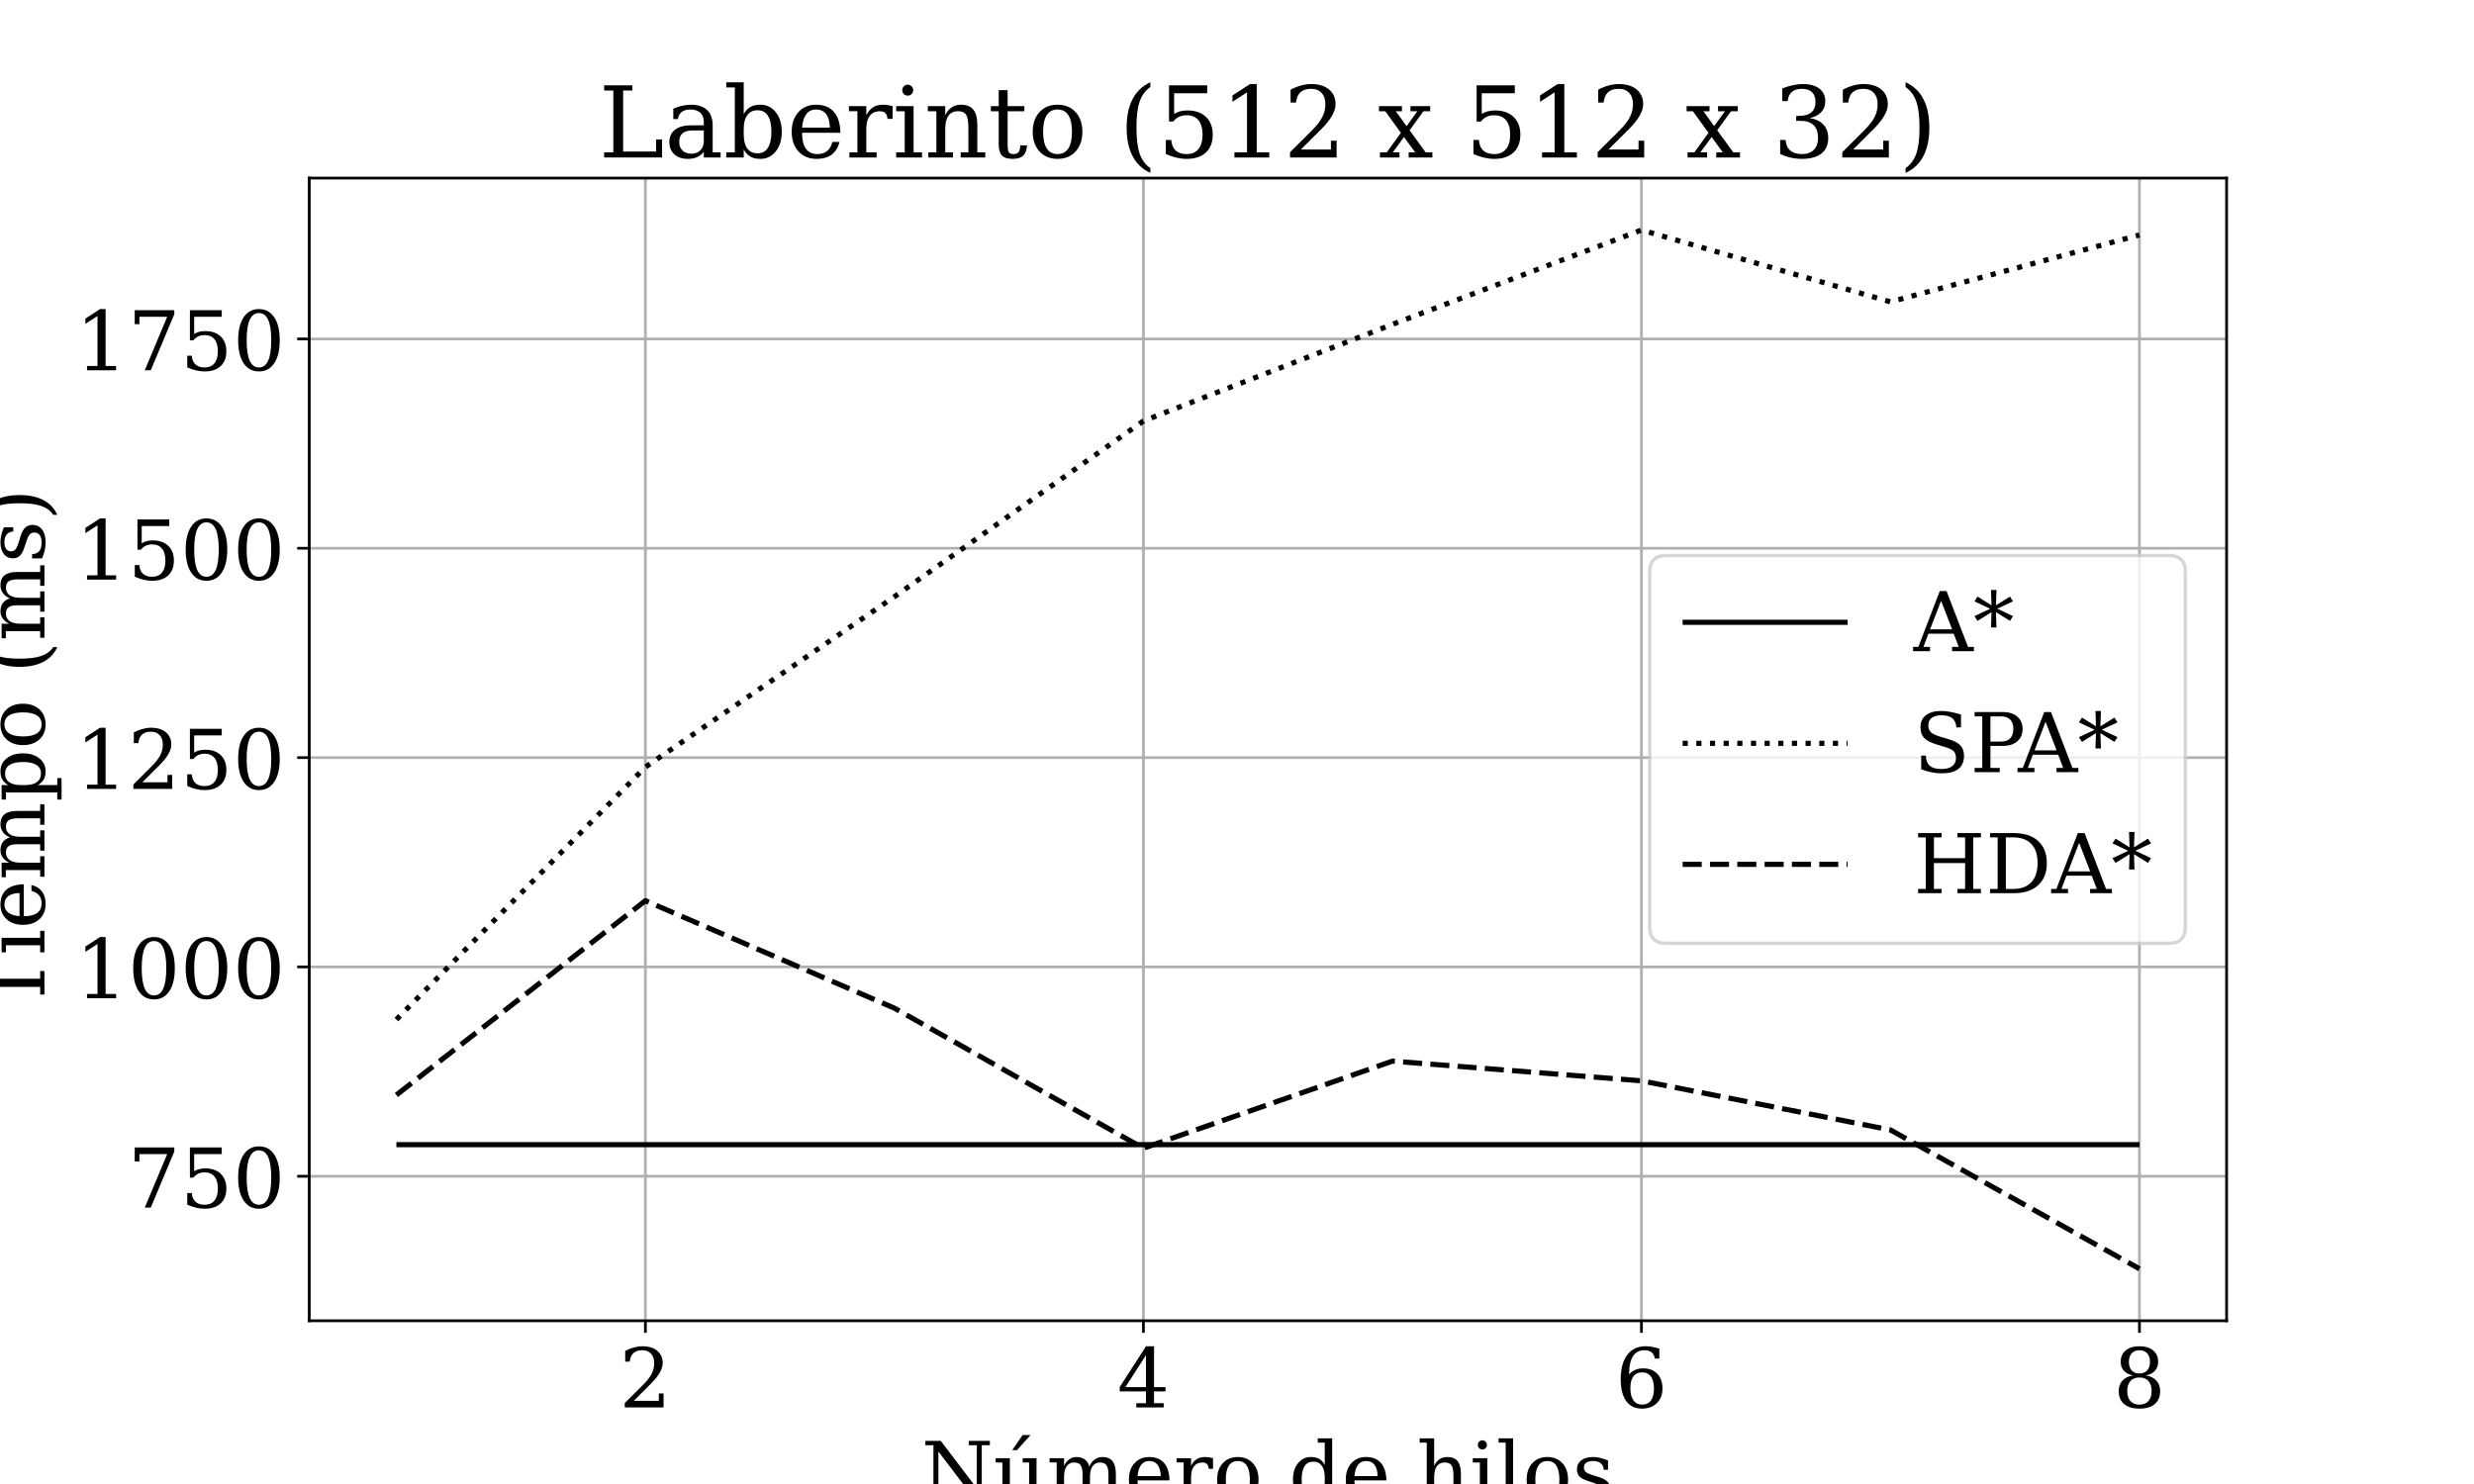
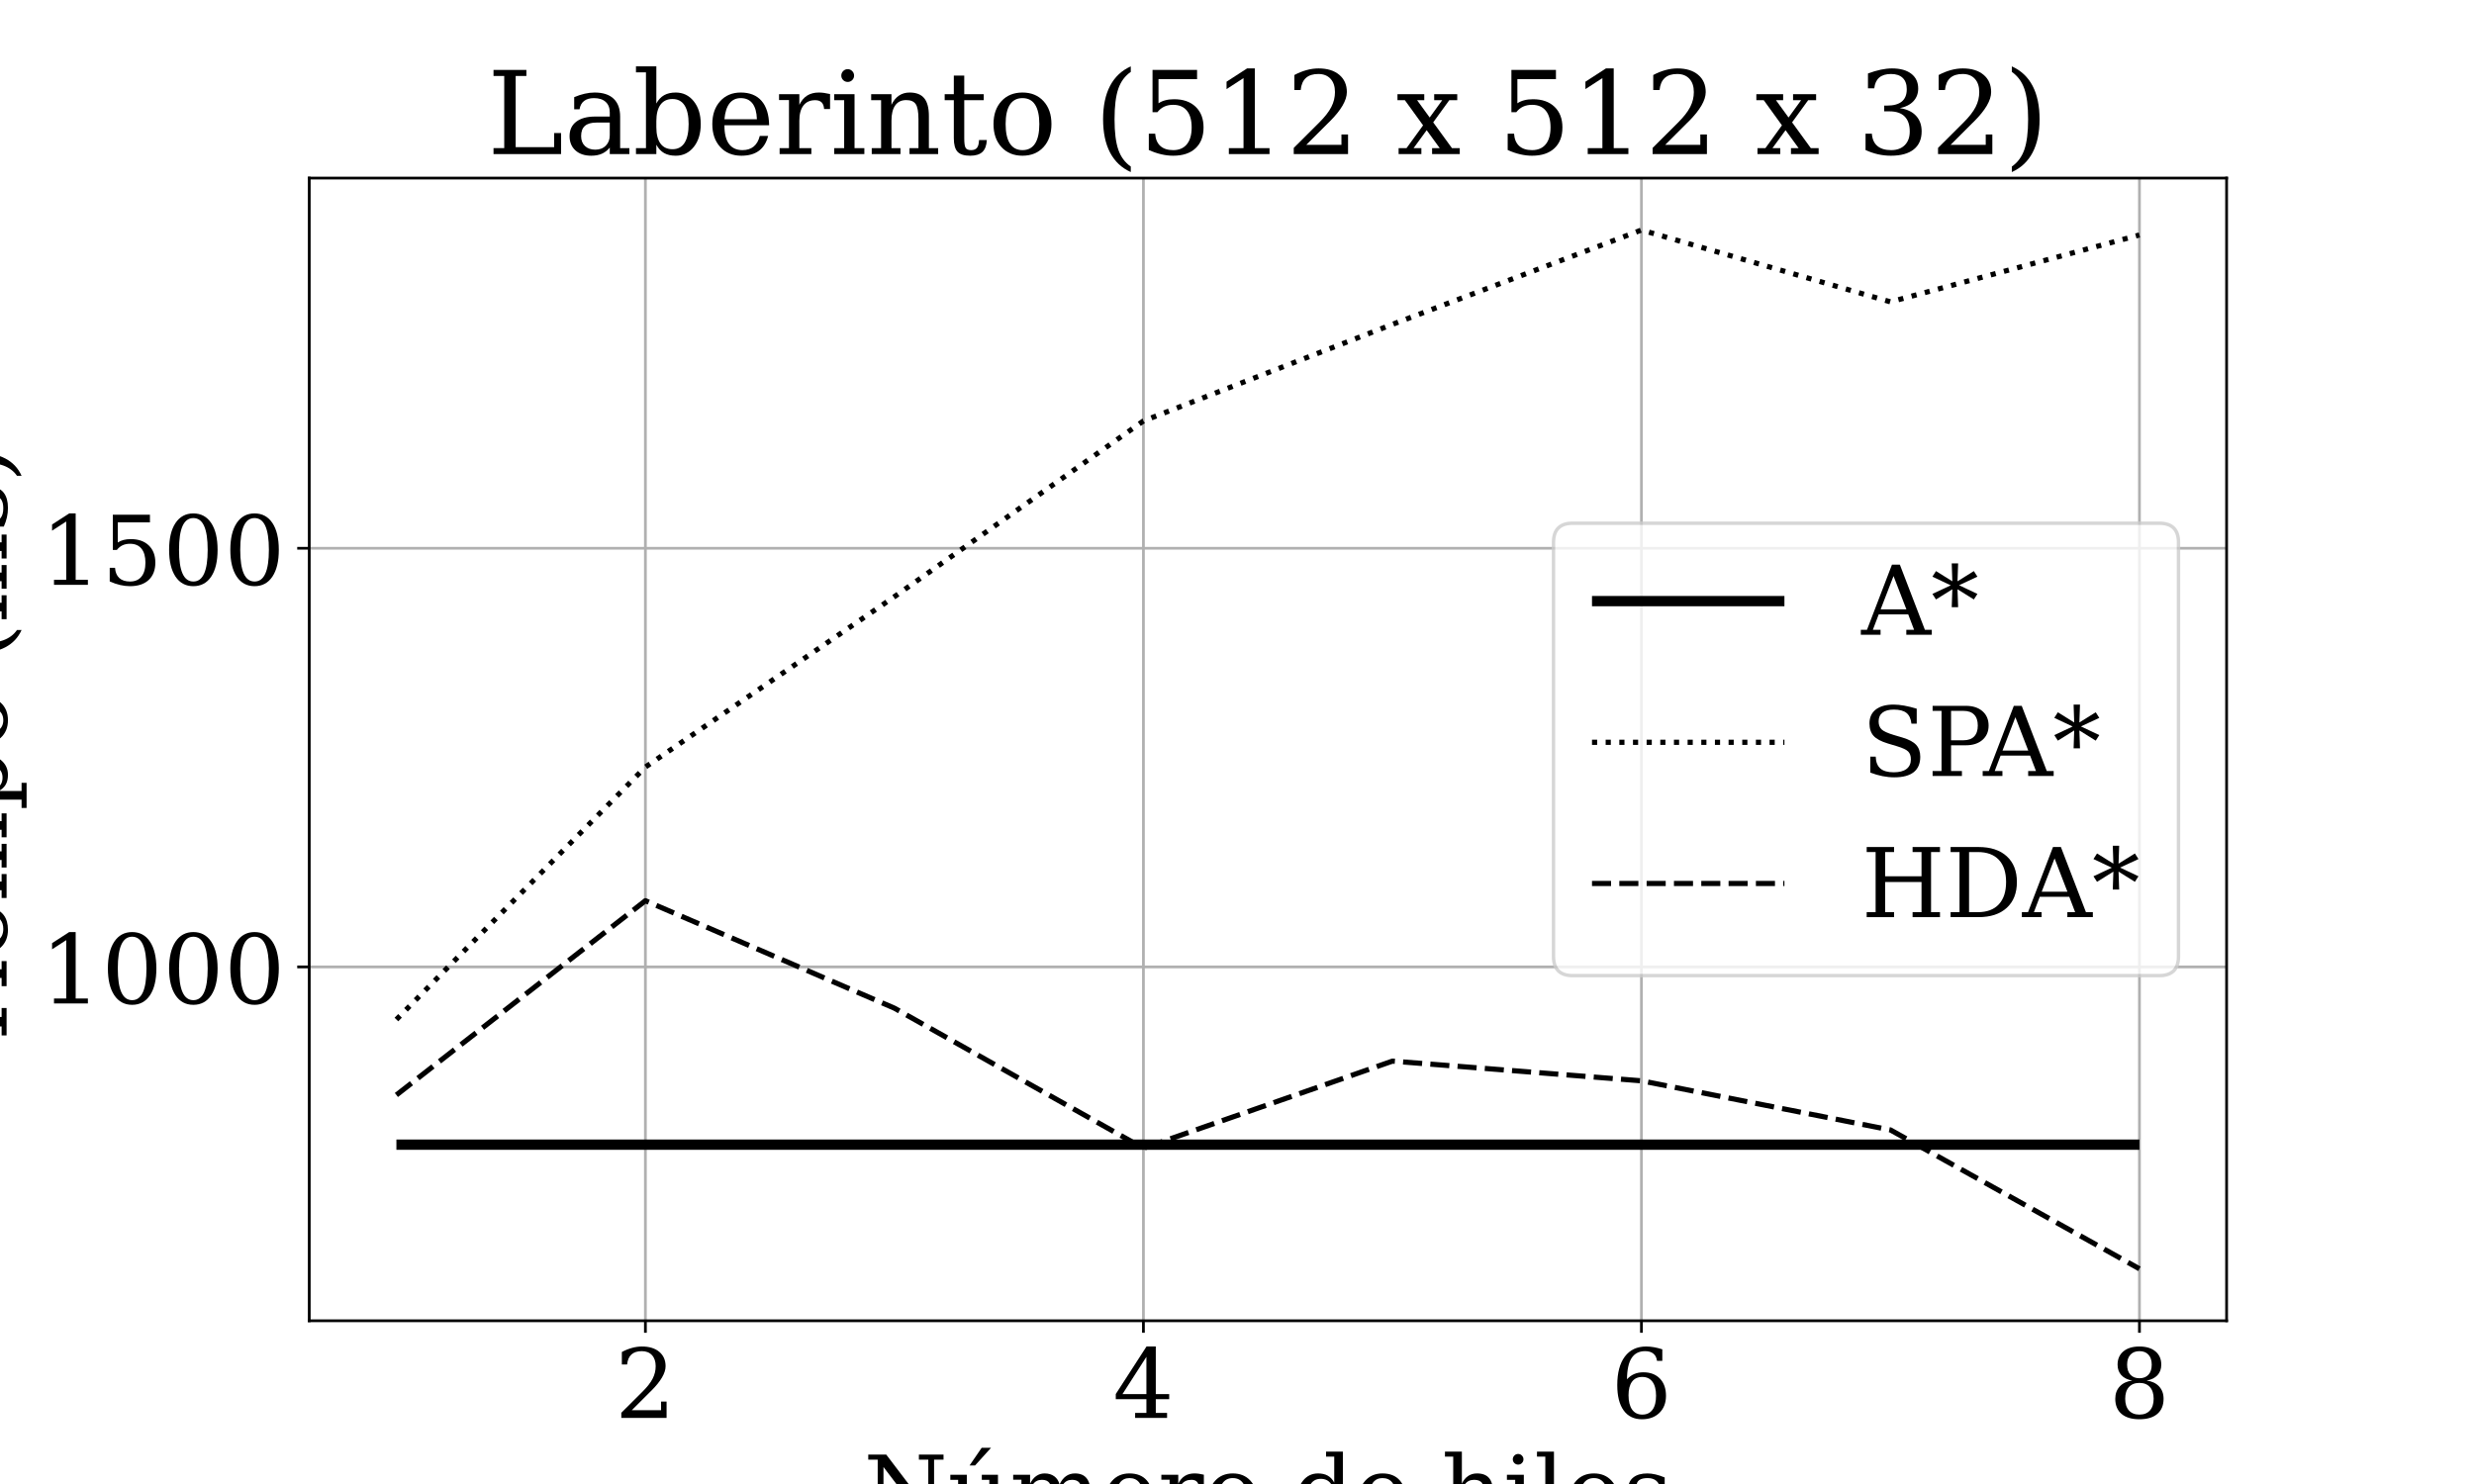
<svg xmlns="http://www.w3.org/2000/svg" xmlns:xlink="http://www.w3.org/1999/xlink" width="720pt" height="432pt" viewBox="0 0 720 432" version="1.1">
  <defs>
    <style type="text/css">*{stroke-linejoin: round; stroke-linecap: butt}</style>
  </defs>
  <g id="figure_1">
    <g id="patch_1">
      <path d="M 0 432  L 720 432  L 720 0  L 0 0  z " style="fill: #ffffff" />
    </g>
    <g id="axes_1">
      <g id="patch_2">
        <path d="M 90 384.48  L 648 384.48  L 648 51.84  L 90 51.84  z " style="fill: #ffffff" />
      </g>
      <g id="matplotlib.axis_1">
        <g id="xtick_1">
          <g id="line2d_1">
-             <path d="M 187.831 384.48  L 187.831 51.84  " clip-path="url(#p16c5dac3c2)" style="fill: none; stroke: #b0b0b0; stroke-width: 0.8; stroke-linecap: square" />
+             <path d="M 187.831 384.48  L 187.831 51.84  " clip-path="url(#pcaa7abda7f)" style="fill: none; stroke: #b0b0b0; stroke-width: 0.8; stroke-linecap: square" />
          </g>
          <g id="line2d_2">
            <defs>
-               <path id="mca34ac8c0a" d="M 0 0  L 0 3.5  " style="stroke: #000000; stroke-width: 0.8" />
-             </defs>
-             <g>
-               <use xlink:href="#mca34ac8c0a" x="187.831" y="384.48" style="stroke: #000000; stroke-width: 0.8" />
+               <path id="m6fc3410473" d="M 0 0  L 0 3.5  " style="stroke: #000000; stroke-width: 0.8" />
+             </defs>
+             <g>
+               <use xlink:href="#m6fc3410473" x="187.831" y="384.48" style="stroke: #000000; stroke-width: 0.8" />
            </g>
          </g>
          <g id="text_1">
-             <g transform="translate(180.1962 409.7163) scale(0.24 -0.24)">
+             <g transform="translate(178.9237 412.7556) scale(0.28 -0.28)">
              <defs>
                <path id="DejaVuSerif-32" d="M 819 3553  L 469 3553  L 469 4384  Q 803 4563 1142 4656  Q 1481 4750 1806 4750  Q 2534 4750 2956 4397  Q 3378 4044 3378 3438  Q 3378 2753 2422 1800  Q 2347 1728 2309 1691  L 1131 513  L 3078 513  L 3078 1088  L 3444 1088  L 3444 0  L 434 0  L 434 341  L 1850 1753  Q 2319 2222 2519 2614  Q 2719 3006 2719 3438  Q 2719 3909 2473 4175  Q 2228 4441 1797 4441  Q 1350 4441 1106 4219  Q 863 3997 819 3553  z " transform="scale(0.015625)" />
              </defs>
              <use xlink:href="#DejaVuSerif-32" />
            </g>
          </g>
        </g>
        <g id="xtick_2">
          <g id="line2d_3">
-             <path d="M 332.766 384.48  L 332.766 51.84  " clip-path="url(#p16c5dac3c2)" style="fill: none; stroke: #b0b0b0; stroke-width: 0.8; stroke-linecap: square" />
+             <path d="M 332.766 384.48  L 332.766 51.84  " clip-path="url(#pcaa7abda7f)" style="fill: none; stroke: #b0b0b0; stroke-width: 0.8; stroke-linecap: square" />
          </g>
          <g id="line2d_4">
            <g>
-               <use xlink:href="#mca34ac8c0a" x="332.766" y="384.48" style="stroke: #000000; stroke-width: 0.8" />
+               <use xlink:href="#m6fc3410473" x="332.766" y="384.48" style="stroke: #000000; stroke-width: 0.8" />
            </g>
          </g>
          <g id="text_2">
-             <g transform="translate(325.1312 409.7163) scale(0.24 -0.24)">
+             <g transform="translate(323.8587 412.7556) scale(0.28 -0.28)">
              <defs>
                <path id="DejaVuSerif-34" d="M 2234 1581  L 2234 4063  L 641 1581  L 2234 1581  z M 3609 0  L 1484 0  L 1484 331  L 2234 331  L 2234 1247  L 197 1247  L 197 1588  L 2241 4750  L 2859 4750  L 2859 1581  L 3750 1581  L 3750 1247  L 2859 1247  L 2859 331  L 3609 331  L 3609 0  z " transform="scale(0.015625)" />
              </defs>
              <use xlink:href="#DejaVuSerif-34" />
            </g>
          </g>
        </g>
        <g id="xtick_3">
          <g id="line2d_5">
-             <path d="M 477.701 384.48  L 477.701 51.84  " clip-path="url(#p16c5dac3c2)" style="fill: none; stroke: #b0b0b0; stroke-width: 0.8; stroke-linecap: square" />
+             <path d="M 477.701 384.48  L 477.701 51.84  " clip-path="url(#pcaa7abda7f)" style="fill: none; stroke: #b0b0b0; stroke-width: 0.8; stroke-linecap: square" />
          </g>
          <g id="line2d_6">
            <g>
-               <use xlink:href="#mca34ac8c0a" x="477.701" y="384.48" style="stroke: #000000; stroke-width: 0.8" />
+               <use xlink:href="#m6fc3410473" x="477.701" y="384.48" style="stroke: #000000; stroke-width: 0.8" />
            </g>
          </g>
          <g id="text_3">
-             <g transform="translate(470.0663 409.7163) scale(0.24 -0.24)">
+             <g transform="translate(468.7938 412.7556) scale(0.28 -0.28)">
              <defs>
                <path id="DejaVuSerif-36" d="M 2094 219  Q 2534 219 2771 542  Q 3009 866 3009 1472  Q 3009 2078 2771 2401  Q 2534 2725 2094 2725  Q 1647 2725 1412 2412  Q 1178 2100 1178 1509  Q 1178 888 1415 553  Q 1653 219 2094 219  z M 1075 2569  Q 1288 2803 1556 2918  Q 1825 3034 2163 3034  Q 2859 3034 3264 2615  Q 3669 2197 3669 1472  Q 3669 763 3233 336  Q 2797 -91 2069 -91  Q 1278 -91 853 498  Q 428 1088 428 2181  Q 428 3406 931 4078  Q 1434 4750 2350 4750  Q 2597 4750 2869 4703  Q 3141 4656 3425 4563  L 3425 3794  L 3072 3794  Q 3034 4109 2831 4275  Q 2628 4441 2284 4441  Q 1678 4441 1381 3981  Q 1084 3522 1075 2569  z " transform="scale(0.015625)" />
              </defs>
              <use xlink:href="#DejaVuSerif-36" />
            </g>
          </g>
        </g>
        <g id="xtick_4">
          <g id="line2d_7">
-             <path d="M 622.636 384.48  L 622.636 51.84  " clip-path="url(#p16c5dac3c2)" style="fill: none; stroke: #b0b0b0; stroke-width: 0.8; stroke-linecap: square" />
+             <path d="M 622.636 384.48  L 622.636 51.84  " clip-path="url(#pcaa7abda7f)" style="fill: none; stroke: #b0b0b0; stroke-width: 0.8; stroke-linecap: square" />
          </g>
          <g id="line2d_8">
            <g>
-               <use xlink:href="#mca34ac8c0a" x="622.636" y="384.48" style="stroke: #000000; stroke-width: 0.8" />
+               <use xlink:href="#m6fc3410473" x="622.636" y="384.48" style="stroke: #000000; stroke-width: 0.8" />
            </g>
          </g>
          <g id="text_4">
-             <g transform="translate(615.0014 409.7163) scale(0.24 -0.24)">
+             <g transform="translate(613.7289 412.7556) scale(0.28 -0.28)">
              <defs>
                <path id="DejaVuSerif-38" d="M 2981 1275  Q 2981 1775 2732 2051  Q 2484 2328 2034 2328  Q 1584 2328 1336 2051  Q 1088 1775 1088 1275  Q 1088 772 1336 495  Q 1584 219 2034 219  Q 2484 219 2732 495  Q 2981 772 2981 1275  z M 2853 3541  Q 2853 3966 2637 4203  Q 2422 4441 2034 4441  Q 1650 4441 1433 4203  Q 1216 3966 1216 3541  Q 1216 3113 1433 2875  Q 1650 2638 2034 2638  Q 2422 2638 2637 2875  Q 2853 3113 2853 3541  z M 2516 2484  Q 3047 2413 3344 2092  Q 3641 1772 3641 1275  Q 3641 619 3225 264  Q 2809 -91 2034 -91  Q 1263 -91 845 264  Q 428 619 428 1275  Q 428 1772 725 2092  Q 1022 2413 1556 2484  Q 1084 2569 832 2842  Q 581 3116 581 3541  Q 581 4103 968 4426  Q 1356 4750 2034 4750  Q 2713 4750 3100 4426  Q 3488 4103 3488 3541  Q 3488 3116 3236 2842  Q 2984 2569 2516 2484  z " transform="scale(0.015625)" />
              </defs>
              <use xlink:href="#DejaVuSerif-38" />
            </g>
          </g>
        </g>
        <g id="text_5">
-           <g transform="translate(268.1306 436.9438) scale(0.24 -0.24)">
+           <g transform="translate(251.3191 443.8544) scale(0.28 -0.28)">
            <defs>
              <path id="DejaVuSerif-4e" d="M 313 0  L 313 331  L 941 331  L 941 4331  L 313 4331  L 313 4666  L 1509 4666  L 4306 984  L 4306 4331  L 3681 4331  L 3681 4666  L 5319 4666  L 5319 4331  L 4691 4331  L 4691 -91  L 4313 -91  L 1325 3841  L 1325 331  L 1953 331  L 1953 0  L 313 0  z " transform="scale(0.015625)" />
              <path id="DejaVuSerif-fa" d="M 2266 3322  L 3341 3322  L 3341 331  L 3884 331  L 3884 0  L 2766 0  L 2766 588  Q 2606 256 2353 82  Q 2100 -91 1766 -91  Q 1213 -91 952 223  Q 691 538 691 1209  L 691 2988  L 172 2988  L 172 3322  L 1269 3322  L 1269 1388  Q 1269 781 1417 556  Q 1566 331 1947 331  Q 2347 331 2556 625  Q 2766 919 2766 1478  L 2766 2988  L 2266 2988  L 2266 3322  z M 2258 5119  L 2880 5119  L 1818 3944  L 1452 3944  L 2258 5119  z " transform="scale(0.015625)" />
              <path id="DejaVuSerif-6d" d="M 3316 2675  Q 3481 3041 3739 3227  Q 3997 3413 4341 3413  Q 4863 3413 5119 3089  Q 5375 2766 5375 2113  L 5375 331  L 5894 331  L 5894 0  L 4300 0  L 4300 331  L 4800 331  L 4800 2047  Q 4800 2556 4650 2772  Q 4500 2988 4153 2988  Q 3769 2988 3567 2697  Q 3366 2406 3366 1850  L 3366 331  L 3866 331  L 3866 0  L 2291 0  L 2291 331  L 2791 331  L 2791 2069  Q 2791 2566 2641 2777  Q 2491 2988 2144 2988  Q 1759 2988 1557 2697  Q 1356 2406 1356 1850  L 1356 331  L 1856 331  L 1856 0  L 263 0  L 263 331  L 781 331  L 781 2994  L 231 2994  L 231 3322  L 1356 3322  L 1356 2731  Q 1516 3063 1762 3238  Q 2009 3413 2322 3413  Q 2709 3413 2968 3220  Q 3228 3028 3316 2675  z " transform="scale(0.015625)" />
              <path id="DejaVuSerif-65" d="M 3469 1600  L 991 1600  L 991 1575  Q 991 903 1244 561  Q 1497 219 1991 219  Q 2369 219 2611 417  Q 2853 616 2950 1006  L 3413 1006  Q 3275 459 2904 184  Q 2534 -91 1931 -91  Q 1203 -91 761 389  Q 319 869 319 1663  Q 319 2450 753 2931  Q 1188 3413 1894 3413  Q 2647 3413 3050 2948  Q 3453 2484 3469 1600  z M 2791 1931  Q 2772 2513 2545 2808  Q 2319 3103 1894 3103  Q 1497 3103 1269 2806  Q 1041 2509 991 1931  L 2791 1931  z " transform="scale(0.015625)" />
              <path id="DejaVuSerif-72" d="M 3059 3328  L 3059 2497  L 2728 2497  Q 2713 2744 2591 2866  Q 2469 2988 2234 2988  Q 1809 2988 1582 2694  Q 1356 2400 1356 1850  L 1356 331  L 2022 331  L 2022 0  L 263 0  L 263 331  L 781 331  L 781 2994  L 231 2994  L 231 3322  L 1356 3322  L 1356 2731  Q 1525 3078 1790 3245  Q 2056 3413 2438 3413  Q 2578 3413 2733 3391  Q 2888 3369 3059 3328  z " transform="scale(0.015625)" />
              <path id="DejaVuSerif-6f" d="M 1925 219  Q 2388 219 2623 584  Q 2859 950 2859 1663  Q 2859 2375 2623 2739  Q 2388 3103 1925 3103  Q 1463 3103 1227 2739  Q 991 2375 991 1663  Q 991 950 1228 584  Q 1466 219 1925 219  z M 1925 -91  Q 1200 -91 759 389  Q 319 869 319 1663  Q 319 2456 758 2934  Q 1197 3413 1925 3413  Q 2653 3413 3092 2934  Q 3531 2456 3531 1663  Q 3531 869 3092 389  Q 2653 -91 1925 -91  z " transform="scale(0.015625)" />
              <path id="DejaVuSerif-20" transform="scale(0.015625)" />
              <path id="DejaVuSerif-64" d="M 3359 331  L 3909 331  L 3909 0  L 2784 0  L 2784 519  Q 2616 206 2355 57  Q 2094 -91 1709 -91  Q 1097 -91 708 395  Q 319 881 319 1663  Q 319 2444 706 2928  Q 1094 3413 1709 3413  Q 2094 3413 2355 3264  Q 2616 3116 2784 2803  L 2784 4531  L 2241 4531  L 2241 4863  L 3359 4863  L 3359 331  z M 2784 1497  L 2784 1825  Q 2784 2422 2554 2737  Q 2325 3053 1888 3053  Q 1444 3053 1217 2703  Q 991 2353 991 1663  Q 991 975 1217 622  Q 1444 269 1888 269  Q 2325 269 2554 583  Q 2784 897 2784 1497  z " transform="scale(0.015625)" />
              <path id="DejaVuSerif-68" d="M 263 0  L 263 331  L 781 331  L 781 4531  L 231 4531  L 231 4863  L 1356 4863  L 1356 2731  Q 1516 3069 1770 3241  Q 2025 3413 2363 3413  Q 2913 3413 3172 3097  Q 3431 2781 3431 2113  L 3431 331  L 3944 331  L 3944 0  L 2356 0  L 2356 331  L 2853 331  L 2853 1931  Q 2853 2541 2704 2764  Q 2556 2988 2175 2988  Q 1775 2988 1565 2697  Q 1356 2406 1356 1850  L 1356 331  L 1856 331  L 1856 0  L 263 0  z " transform="scale(0.015625)" />
              <path id="DejaVuSerif-69" d="M 622 4353  Q 622 4497 726 4603  Q 831 4709 978 4709  Q 1122 4709 1226 4603  Q 1331 4497 1331 4353  Q 1331 4206 1228 4103  Q 1125 4000 978 4000  Q 831 4000 726 4103  Q 622 4206 622 4353  z M 1356 331  L 1900 331  L 1900 0  L 231 0  L 231 331  L 781 331  L 781 2988  L 231 2988  L 231 3322  L 1356 3322  L 1356 331  z " transform="scale(0.015625)" />
              <path id="DejaVuSerif-6c" d="M 1313 331  L 1856 331  L 1856 0  L 184 0  L 184 331  L 738 331  L 738 4531  L 184 4531  L 184 4863  L 1313 4863  L 1313 331  z " transform="scale(0.015625)" />
              <path id="DejaVuSerif-73" d="M 359 184  L 359 959  L 691 959  Q 703 588 923 403  Q 1144 219 1575 219  Q 1963 219 2166 364  Q 2369 509 2369 788  Q 2369 1006 2220 1140  Q 2072 1275 1594 1428  L 1178 1569  Q 750 1706 558 1912  Q 366 2119 366 2438  Q 366 2894 700 3153  Q 1034 3413 1625 3413  Q 1888 3413 2178 3344  Q 2469 3275 2778 3144  L 2778 2419  L 2447 2419  Q 2434 2741 2221 2922  Q 2009 3103 1644 3103  Q 1281 3103 1095 2975  Q 909 2847 909 2591  Q 909 2381 1050 2254  Q 1191 2128 1613 1997  L 2069 1856  Q 2541 1709 2748 1489  Q 2956 1269 2956 922  Q 2956 450 2595 179  Q 2234 -91 1600 -91  Q 1278 -91 972 -22  Q 666 47 359 184  z " transform="scale(0.015625)" />
            </defs>
            <use xlink:href="#DejaVuSerif-4e" />
-             <use xlink:href="#DejaVuSerif-fa" transform="translate(87.5 0)" />
-             <use xlink:href="#DejaVuSerif-6d" transform="translate(151.9043 0)" />
-             <use xlink:href="#DejaVuSerif-65" transform="translate(246.7285 0)" />
-             <use xlink:href="#DejaVuSerif-72" transform="translate(305.9082 0)" />
-             <use xlink:href="#DejaVuSerif-6f" transform="translate(353.7109 0)" />
-             <use xlink:href="#DejaVuSerif-20" transform="translate(413.916 0)" />
-             <use xlink:href="#DejaVuSerif-64" transform="translate(445.7031 0)" />
-             <use xlink:href="#DejaVuSerif-65" transform="translate(509.7168 0)" />
-             <use xlink:href="#DejaVuSerif-20" transform="translate(568.8965 0)" />
-             <use xlink:href="#DejaVuSerif-68" transform="translate(600.6836 0)" />
-             <use xlink:href="#DejaVuSerif-69" transform="translate(665.0879 0)" />
-             <use xlink:href="#DejaVuSerif-6c" transform="translate(697.0703 0)" />
-             <use xlink:href="#DejaVuSerif-6f" transform="translate(729.0527 0)" />
-             <use xlink:href="#DejaVuSerif-73" transform="translate(789.2578 0)" />
+             <use xlink:href="#DejaVuSerif-fa" x="87.5" />
+             <use xlink:href="#DejaVuSerif-6d" x="151.904" />
+             <use xlink:href="#DejaVuSerif-65" x="246.729" />
+             <use xlink:href="#DejaVuSerif-72" x="305.908" />
+             <use xlink:href="#DejaVuSerif-6f" x="353.711" />
+             <use xlink:href="#DejaVuSerif-20" x="413.916" />
+             <use xlink:href="#DejaVuSerif-64" x="445.703" />
+             <use xlink:href="#DejaVuSerif-65" x="509.717" />
+             <use xlink:href="#DejaVuSerif-20" x="568.896" />
+             <use xlink:href="#DejaVuSerif-68" x="600.684" />
+             <use xlink:href="#DejaVuSerif-69" x="665.088" />
+             <use xlink:href="#DejaVuSerif-6c" x="697.07" />
+             <use xlink:href="#DejaVuSerif-6f" x="729.053" />
+             <use xlink:href="#DejaVuSerif-73" x="789.258" />
          </g>
        </g>
      </g>
      <g id="matplotlib.axis_2">
        <g id="ytick_1">
          <g id="line2d_9">
-             <path d="M 90 342.408  L 648 342.408  " clip-path="url(#p16c5dac3c2)" style="fill: none; stroke: #b0b0b0; stroke-width: 0.8; stroke-linecap: square" />
+             <path d="M 90 281.473  L 648 281.473  " clip-path="url(#pcaa7abda7f)" style="fill: none; stroke: #b0b0b0; stroke-width: 0.8; stroke-linecap: square" />
          </g>
          <g id="line2d_10">
            <defs>
-               <path id="mb850d5ac26" d="M 0 0  L -3.5 0  " style="stroke: #000000; stroke-width: 0.8" />
-             </defs>
-             <g>
-               <use xlink:href="#mb850d5ac26" x="90" y="342.408" style="stroke: #000000; stroke-width: 0.8" />
+               <path id="m1b494454c8" d="M 0 0  L -3.5 0  " style="stroke: #000000; stroke-width: 0.8" />
+             </defs>
+             <g>
+               <use xlink:href="#m1b494454c8" x="90" y="281.473" style="stroke: #000000; stroke-width: 0.8" />
            </g>
          </g>
          <g id="text_6">
-             <g transform="translate(37.19 351.526) scale(0.24 -0.24)">
-               <defs>
-                 <path id="DejaVuSerif-37" d="M 3609 4347  L 1784 0  L 1319 0  L 3059 4153  L 903 4153  L 903 3578  L 538 3578  L 538 4666  L 3609 4666  L 3609 4347  z " transform="scale(0.015625)" />
-                 <path id="DejaVuSerif-35" d="M 3219 4666  L 3219 4153  L 1081 4153  L 1081 2816  Q 1244 2928 1461 2984  Q 1678 3041 1947 3041  Q 2703 3041 3140 2622  Q 3578 2203 3578 1478  Q 3578 738 3136 323  Q 2694 -91 1894 -91  Q 1572 -91 1234 -12  Q 897 66 544 225  L 544 1131  L 897 1131  Q 925 688 1179 453  Q 1434 219 1894 219  Q 2388 219 2653 544  Q 2919 869 2919 1478  Q 2919 2084 2655 2407  Q 2391 2731 1894 2731  Q 1613 2731 1398 2631  Q 1184 2531 1019 2322  L 750 2322  L 750 4666  L 3219 4666  z " transform="scale(0.015625)" />
+             <g transform="translate(11.74 292.1108) scale(0.28 -0.28)">
+               <defs>
+                 <path id="DejaVuSerif-31" d="M 909 0  L 909 331  L 1722 331  L 1722 4213  L 781 3603  L 781 4013  L 1919 4750  L 2350 4750  L 2350 331  L 3163 331  L 3163 0  L 909 0  z " transform="scale(0.015625)" />
                <path id="DejaVuSerif-30" d="M 2034 219  Q 2513 219 2750 744  Q 2988 1269 2988 2328  Q 2988 3391 2750 3916  Q 2513 4441 2034 4441  Q 1556 4441 1318 3916  Q 1081 3391 1081 2328  Q 1081 1269 1318 744  Q 1556 219 2034 219  z M 2034 -91  Q 1275 -91 848 546  Q 422 1184 422 2328  Q 422 3475 848 4112  Q 1275 4750 2034 4750  Q 2797 4750 3222 4112  Q 3647 3475 3647 2328  Q 3647 1184 3222 546  Q 2797 -91 2034 -91  z " transform="scale(0.015625)" />
              </defs>
-               <use xlink:href="#DejaVuSerif-37" />
-               <use xlink:href="#DejaVuSerif-35" transform="translate(63.62305 0)" />
-               <use xlink:href="#DejaVuSerif-30" transform="translate(127.2461 0)" />
+               <use xlink:href="#DejaVuSerif-31" />
+               <use xlink:href="#DejaVuSerif-30" x="63.623" />
+               <use xlink:href="#DejaVuSerif-30" x="127.246" />
+               <use xlink:href="#DejaVuSerif-30" x="190.869" />
            </g>
          </g>
        </g>
        <g id="ytick_2">
          <g id="line2d_11">
-             <path d="M 90 281.473  L 648 281.473  " clip-path="url(#p16c5dac3c2)" style="fill: none; stroke: #b0b0b0; stroke-width: 0.8; stroke-linecap: square" />
+             <path d="M 90 159.603  L 648 159.603  " clip-path="url(#pcaa7abda7f)" style="fill: none; stroke: #b0b0b0; stroke-width: 0.8; stroke-linecap: square" />
          </g>
          <g id="line2d_12">
            <g>
-               <use xlink:href="#mb850d5ac26" x="90" y="281.473" style="stroke: #000000; stroke-width: 0.8" />
+               <use xlink:href="#m1b494454c8" x="90" y="159.603" style="stroke: #000000; stroke-width: 0.8" />
            </g>
          </g>
          <g id="text_7">
-             <g transform="translate(21.92 290.5912) scale(0.24 -0.24)">
-               <defs>
-                 <path id="DejaVuSerif-31" d="M 909 0  L 909 331  L 1722 331  L 1722 4213  L 781 3603  L 781 4013  L 1919 4750  L 2350 4750  L 2350 331  L 3163 331  L 3163 0  L 909 0  z " transform="scale(0.015625)" />
+             <g transform="translate(11.74 170.2412) scale(0.28 -0.28)">
+               <defs>
+                 <path id="DejaVuSerif-35" d="M 3219 4666  L 3219 4153  L 1081 4153  L 1081 2816  Q 1244 2928 1461 2984  Q 1678 3041 1947 3041  Q 2703 3041 3140 2622  Q 3578 2203 3578 1478  Q 3578 738 3136 323  Q 2694 -91 1894 -91  Q 1572 -91 1234 -12  Q 897 66 544 225  L 544 1131  L 897 1131  Q 925 688 1179 453  Q 1434 219 1894 219  Q 2388 219 2653 544  Q 2919 869 2919 1478  Q 2919 2084 2655 2407  Q 2391 2731 1894 2731  Q 1613 2731 1398 2631  Q 1184 2531 1019 2322  L 750 2322  L 750 4666  L 3219 4666  z " transform="scale(0.015625)" />
              </defs>
              <use xlink:href="#DejaVuSerif-31" />
-               <use xlink:href="#DejaVuSerif-30" transform="translate(63.62305 0)" />
-               <use xlink:href="#DejaVuSerif-30" transform="translate(127.2461 0)" />
-               <use xlink:href="#DejaVuSerif-30" transform="translate(190.8691 0)" />
-             </g>
-           </g>
-         </g>
-         <g id="ytick_3">
-           <g id="line2d_13">
-             <path d="M 90 220.538  L 648 220.538  " clip-path="url(#p16c5dac3c2)" style="fill: none; stroke: #b0b0b0; stroke-width: 0.8; stroke-linecap: square" />
-           </g>
-           <g id="line2d_14">
-             <g>
-               <use xlink:href="#mb850d5ac26" x="90" y="220.538" style="stroke: #000000; stroke-width: 0.8" />
-             </g>
-           </g>
-           <g id="text_8">
-             <g transform="translate(21.92 229.6563) scale(0.24 -0.24)">
-               <use xlink:href="#DejaVuSerif-31" />
-               <use xlink:href="#DejaVuSerif-32" transform="translate(63.62305 0)" />
-               <use xlink:href="#DejaVuSerif-35" transform="translate(127.2461 0)" />
-               <use xlink:href="#DejaVuSerif-30" transform="translate(190.8691 0)" />
-             </g>
-           </g>
-         </g>
-         <g id="ytick_4">
-           <g id="line2d_15">
-             <path d="M 90 159.603  L 648 159.603  " clip-path="url(#p16c5dac3c2)" style="fill: none; stroke: #b0b0b0; stroke-width: 0.8; stroke-linecap: square" />
-           </g>
-           <g id="line2d_16">
-             <g>
-               <use xlink:href="#mb850d5ac26" x="90" y="159.603" style="stroke: #000000; stroke-width: 0.8" />
-             </g>
-           </g>
-           <g id="text_9">
-             <g transform="translate(21.92 168.7215) scale(0.24 -0.24)">
-               <use xlink:href="#DejaVuSerif-31" />
-               <use xlink:href="#DejaVuSerif-35" transform="translate(63.62305 0)" />
-               <use xlink:href="#DejaVuSerif-30" transform="translate(127.2461 0)" />
-               <use xlink:href="#DejaVuSerif-30" transform="translate(190.8691 0)" />
-             </g>
-           </g>
-         </g>
-         <g id="ytick_5">
-           <g id="line2d_17">
-             <path d="M 90 98.669  L 648 98.669  " clip-path="url(#p16c5dac3c2)" style="fill: none; stroke: #b0b0b0; stroke-width: 0.8; stroke-linecap: square" />
-           </g>
-           <g id="line2d_18">
-             <g>
-               <use xlink:href="#mb850d5ac26" x="90" y="98.669" style="stroke: #000000; stroke-width: 0.8" />
-             </g>
-           </g>
-           <g id="text_10">
-             <g transform="translate(21.92 107.7867) scale(0.24 -0.24)">
-               <use xlink:href="#DejaVuSerif-31" />
-               <use xlink:href="#DejaVuSerif-37" transform="translate(63.62305 0)" />
-               <use xlink:href="#DejaVuSerif-35" transform="translate(127.2461 0)" />
-               <use xlink:href="#DejaVuSerif-30" transform="translate(190.8691 0)" />
-             </g>
-           </g>
-         </g>
-         <g id="text_11">
-           <g transform="translate(12.92875 294.105) rotate(-90) scale(0.24 -0.24)">
+               <use xlink:href="#DejaVuSerif-35" x="63.623" />
+               <use xlink:href="#DejaVuSerif-30" x="127.246" />
+               <use xlink:href="#DejaVuSerif-30" x="190.869" />
+             </g>
+           </g>
+         </g>
+         <g id="text_8">
+           <g transform="translate(1.916875 306.7625) rotate(-90) scale(0.28 -0.28)">
            <defs>
              <path id="DejaVuSerif-54" d="M 1222 0  L 1222 331  L 1819 331  L 1819 4294  L 447 4294  L 447 3566  L 63 3566  L 63 4666  L 4206 4666  L 4206 3566  L 3822 3566  L 3822 4294  L 2450 4294  L 2450 331  L 3047 331  L 3047 0  L 1222 0  z " transform="scale(0.015625)" />
              <path id="DejaVuSerif-70" d="M 1313 1825  L 1313 1497  Q 1313 897 1542 583  Q 1772 269 2209 269  Q 2650 269 2876 622  Q 3103 975 3103 1663  Q 3103 2353 2876 2703  Q 2650 3053 2209 3053  Q 1772 3053 1542 2737  Q 1313 2422 1313 1825  z M 738 2988  L 184 2988  L 184 3322  L 1313 3322  L 1313 2803  Q 1481 3116 1742 3264  Q 2003 3413 2388 3413  Q 3000 3413 3387 2928  Q 3775 2444 3775 1663  Q 3775 881 3387 395  Q 3000 -91 2388 -91  Q 2003 -91 1742 57  Q 1481 206 1313 519  L 1313 -997  L 1856 -997  L 1856 -1331  L 184 -1331  L 184 -997  L 738 -997  L 738 2988  z " transform="scale(0.015625)" />
              <path id="DejaVuSerif-28" d="M 2041 -997  Q 1281 -656 893 83  Q 506 822 506 1931  Q 506 3044 893 3783  Q 1281 4522 2041 4863  L 2041 4556  Q 1559 4225 1350 3623  Q 1141 3022 1141 1931  Q 1141 844 1350 242  Q 1559 -359 2041 -691  L 2041 -997  z " transform="scale(0.015625)" />
              <path id="DejaVuSerif-29" d="M 453 -997  L 453 -691  Q 934 -359 1145 242  Q 1356 844 1356 1931  Q 1356 3022 1145 3623  Q 934 4225 453 4556  L 453 4863  Q 1216 4522 1603 3783  Q 1991 3044 1991 1931  Q 1991 822 1603 83  Q 1216 -656 453 -997  z " transform="scale(0.015625)" />
            </defs>
            <use xlink:href="#DejaVuSerif-54" />
-             <use xlink:href="#DejaVuSerif-69" transform="translate(66.69922 0)" />
-             <use xlink:href="#DejaVuSerif-65" transform="translate(98.68164 0)" />
-             <use xlink:href="#DejaVuSerif-6d" transform="translate(157.8613 0)" />
-             <use xlink:href="#DejaVuSerif-70" transform="translate(252.6855 0)" />
-             <use xlink:href="#DejaVuSerif-6f" transform="translate(316.6992 0)" />
-             <use xlink:href="#DejaVuSerif-20" transform="translate(376.9043 0)" />
-             <use xlink:href="#DejaVuSerif-28" transform="translate(408.6914 0)" />
-             <use xlink:href="#DejaVuSerif-6d" transform="translate(447.7051 0)" />
-             <use xlink:href="#DejaVuSerif-73" transform="translate(542.5293 0)" />
-             <use xlink:href="#DejaVuSerif-29" transform="translate(593.8477 0)" />
+             <use xlink:href="#DejaVuSerif-69" x="66.699" />
+             <use xlink:href="#DejaVuSerif-65" x="98.682" />
+             <use xlink:href="#DejaVuSerif-6d" x="157.861" />
+             <use xlink:href="#DejaVuSerif-70" x="252.686" />
+             <use xlink:href="#DejaVuSerif-6f" x="316.699" />
+             <use xlink:href="#DejaVuSerif-20" x="376.904" />
+             <use xlink:href="#DejaVuSerif-28" x="408.691" />
+             <use xlink:href="#DejaVuSerif-6d" x="447.705" />
+             <use xlink:href="#DejaVuSerif-73" x="542.529" />
+             <use xlink:href="#DejaVuSerif-29" x="593.848" />
          </g>
        </g>
      </g>
      <g id="LineCollection_1">
-         <path d="M 115.364 333.213  L 622.636 333.213  " clip-path="url(#p16c5dac3c2)" style="fill: none; stroke: #000000; stroke-width: 1.5" />
-       </g>
-       <g id="line2d_19">
-         <path d="M 115.364 296.789  L 187.831 223.282  L 260.299 173.69  L 332.766 122.544  L 405.234 94.42  L 477.701 66.96  L 550.169 87.866  L 622.636 68.403  " clip-path="url(#p16c5dac3c2)" style="fill: none; stroke-dasharray: 1.5,2.475; stroke-dashoffset: 0; stroke: #000000; stroke-width: 1.5" />
-       </g>
-       <g id="line2d_20">
-         <path d="M 115.364 318.755  L 187.831 262.199  L 260.299 293.483  L 332.766 334.258  L 405.234 308.898  L 477.701 314.63  L 550.169 328.929  L 622.636 369.36  " clip-path="url(#p16c5dac3c2)" style="fill: none; stroke-dasharray: 5.55,2.4; stroke-dashoffset: 0; stroke: #000000; stroke-width: 1.5" />
+         <path d="M 115.364 333.213  L 622.636 333.213  " clip-path="url(#pcaa7abda7f)" style="fill: none; stroke: #000000; stroke-width: 3" />
+       </g>
+       <g id="line2d_13">
+         <path d="M 115.364 296.789  L 187.831 223.282  L 260.299 173.69  L 332.766 122.544  L 405.234 94.42  L 477.701 66.96  L 550.169 87.866  L 622.636 68.403  " clip-path="url(#pcaa7abda7f)" style="fill: none; stroke-dasharray: 1.5,2.475; stroke-dashoffset: 0; stroke: #000000; stroke-width: 1.5" />
+       </g>
+       <g id="line2d_14">
+         <path d="M 115.364 318.755  L 187.831 262.199  L 260.299 293.483  L 332.766 334.258  L 405.234 308.898  L 477.701 314.63  L 550.169 328.929  L 622.636 369.36  " clip-path="url(#pcaa7abda7f)" style="fill: none; stroke-dasharray: 5.55,2.4; stroke-dashoffset: 0; stroke: #000000; stroke-width: 1.5" />
      </g>
      <g id="patch_3">
        <path d="M 90 384.48  L 90 51.84  " style="fill: none; stroke: #000000; stroke-width: 0.8; stroke-linejoin: miter; stroke-linecap: square" />
      </g>
      <g id="patch_4">
        <path d="M 648 384.48  L 648 51.84  " style="fill: none; stroke: #000000; stroke-width: 0.8; stroke-linejoin: miter; stroke-linecap: square" />
      </g>
      <g id="patch_5">
        <path d="M 90 384.48  L 648 384.48  " style="fill: none; stroke: #000000; stroke-width: 0.8; stroke-linejoin: miter; stroke-linecap: square" />
      </g>
      <g id="patch_6">
        <path d="M 90 51.84  L 648 51.84  " style="fill: none; stroke: #000000; stroke-width: 0.8; stroke-linejoin: miter; stroke-linecap: square" />
      </g>
-       <g id="text_12">
-         <g transform="translate(174.2355 45.84) scale(0.288 -0.288)">
+       <g id="text_9">
+         <g transform="translate(141.7748 44.85225) scale(0.336 -0.336)">
          <defs>
            <path id="DejaVuSerif-4c" d="M 353 0  L 353 331  L 947 331  L 947 4331  L 353 4331  L 353 4666  L 2175 4666  L 2175 4331  L 1581 4331  L 1581 384  L 3713 384  L 3713 1166  L 4097 1166  L 4097 0  L 353 0  z " transform="scale(0.015625)" />
            <path id="DejaVuSerif-61" d="M 2547 1044  L 2547 1747  L 1806 1747  Q 1378 1747 1168 1562  Q 959 1378 959 997  Q 959 650 1171 447  Q 1384 244 1747 244  Q 2106 244 2326 466  Q 2547 688 2547 1044  z M 3122 2075  L 3122 331  L 3634 331  L 3634 0  L 2547 0  L 2547 359  Q 2356 128 2106 18  Q 1856 -91 1522 -91  Q 969 -91 644 203  Q 319 497 319 997  Q 319 1513 691 1797  Q 1063 2081 1741 2081  L 2547 2081  L 2547 2309  Q 2547 2688 2317 2895  Q 2088 3103 1672 3103  Q 1328 3103 1125 2947  Q 922 2791 872 2484  L 575 2484  L 575 3156  Q 875 3284 1158 3348  Q 1441 3413 1709 3413  Q 2400 3413 2761 3070  Q 3122 2728 3122 2075  z " transform="scale(0.015625)" />
            <path id="DejaVuSerif-62" d="M 738 331  L 738 4531  L 184 4531  L 184 4863  L 1313 4863  L 1313 2803  Q 1481 3116 1742 3264  Q 2003 3413 2388 3413  Q 3000 3413 3387 2928  Q 3775 2444 3775 1663  Q 3775 881 3387 395  Q 3000 -91 2388 -91  Q 2003 -91 1742 57  Q 1481 206 1313 519  L 1313 0  L 184 0  L 184 331  L 738 331  z M 1313 1497  Q 1313 897 1542 583  Q 1772 269 2209 269  Q 2650 269 2876 622  Q 3103 975 3103 1663  Q 3103 2353 2876 2703  Q 2650 3053 2209 3053  Q 1772 3053 1542 2737  Q 1313 2422 1313 1825  L 1313 1497  z " transform="scale(0.015625)" />
            <path id="DejaVuSerif-6e" d="M 263 0  L 263 331  L 781 331  L 781 2988  L 231 2988  L 231 3322  L 1356 3322  L 1356 2731  Q 1516 3069 1770 3241  Q 2025 3413 2363 3413  Q 2913 3413 3172 3097  Q 3431 2781 3431 2113  L 3431 331  L 3944 331  L 3944 0  L 2356 0  L 2356 331  L 2853 331  L 2853 1931  Q 2853 2541 2703 2767  Q 2553 2994 2175 2994  Q 1775 2994 1565 2701  Q 1356 2409 1356 1850  L 1356 331  L 1856 331  L 1856 0  L 263 0  z " transform="scale(0.015625)" />
            <path id="DejaVuSerif-74" d="M 691 2988  L 184 2988  L 184 3322  L 691 3322  L 691 4353  L 1269 4353  L 1269 3322  L 2350 3322  L 2350 2988  L 1269 2988  L 1269 878  Q 1269 456 1350 337  Q 1431 219 1650 219  Q 1875 219 1978 351  Q 2081 484 2088 781  L 2522 781  Q 2497 328 2275 118  Q 2053 -91 1600 -91  Q 1103 -91 897 129  Q 691 350 691 878  L 691 2988  z " transform="scale(0.015625)" />
            <path id="DejaVuSerif-78" d="M 1863 2028  L 2559 2988  L 2113 2988  L 2113 3322  L 3391 3322  L 3391 2988  L 2950 2988  L 2059 1759  L 3097 331  L 3531 331  L 3531 0  L 1997 0  L 1997 331  L 2419 331  L 1697 1325  L 972 331  L 1403 331  L 1403 0  L 141 0  L 141 331  L 581 331  L 1497 1594  L 488 2988  L 78 2988  L 78 3322  L 1563 3322  L 1563 2988  L 1166 2988  L 1863 2028  z " transform="scale(0.015625)" />
            <path id="DejaVuSerif-33" d="M 622 4469  Q 988 4606 1323 4678  Q 1659 4750 1953 4750  Q 2638 4750 3022 4454  Q 3406 4159 3406 3634  Q 3406 3213 3140 2930  Q 2875 2647 2388 2547  Q 2963 2466 3280 2130  Q 3597 1794 3597 1259  Q 3597 606 3158 257  Q 2719 -91 1894 -91  Q 1528 -91 1179 -12  Q 831 66 488 225  L 488 1131  L 838 1131  Q 869 681 1141 450  Q 1413 219 1906 219  Q 2384 219 2661 495  Q 2938 772 2938 1253  Q 2938 1803 2653 2086  Q 2369 2369 1819 2369  L 1522 2369  L 1522 2688  L 1678 2688  Q 2225 2688 2498 2914  Q 2772 3141 2772 3597  Q 2772 4006 2547 4223  Q 2322 4441 1900 4441  Q 1478 4441 1245 4241  Q 1013 4041 972 3647  L 622 3647  L 622 4469  z " transform="scale(0.015625)" />
          </defs>
          <use xlink:href="#DejaVuSerif-4c" />
-           <use xlink:href="#DejaVuSerif-61" transform="translate(66.40625 0)" />
-           <use xlink:href="#DejaVuSerif-62" transform="translate(126.0254 0)" />
-           <use xlink:href="#DejaVuSerif-65" transform="translate(190.0391 0)" />
-           <use xlink:href="#DejaVuSerif-72" transform="translate(249.2188 0)" />
-           <use xlink:href="#DejaVuSerif-69" transform="translate(297.0215 0)" />
-           <use xlink:href="#DejaVuSerif-6e" transform="translate(329.0039 0)" />
-           <use xlink:href="#DejaVuSerif-74" transform="translate(393.4082 0)" />
-           <use xlink:href="#DejaVuSerif-6f" transform="translate(433.5938 0)" />
-           <use xlink:href="#DejaVuSerif-20" transform="translate(493.7988 0)" />
-           <use xlink:href="#DejaVuSerif-28" transform="translate(525.5859 0)" />
-           <use xlink:href="#DejaVuSerif-35" transform="translate(564.5996 0)" />
-           <use xlink:href="#DejaVuSerif-31" transform="translate(628.2227 0)" />
-           <use xlink:href="#DejaVuSerif-32" transform="translate(691.8457 0)" />
-           <use xlink:href="#DejaVuSerif-20" transform="translate(755.4688 0)" />
-           <use xlink:href="#DejaVuSerif-78" transform="translate(787.2559 0)" />
-           <use xlink:href="#DejaVuSerif-20" transform="translate(843.6523 0)" />
-           <use xlink:href="#DejaVuSerif-35" transform="translate(875.4395 0)" />
-           <use xlink:href="#DejaVuSerif-31" transform="translate(939.0625 0)" />
-           <use xlink:href="#DejaVuSerif-32" transform="translate(1002.686 0)" />
-           <use xlink:href="#DejaVuSerif-20" transform="translate(1066.309 0)" />
-           <use xlink:href="#DejaVuSerif-78" transform="translate(1098.096 0)" />
-           <use xlink:href="#DejaVuSerif-20" transform="translate(1154.492 0)" />
-           <use xlink:href="#DejaVuSerif-33" transform="translate(1186.279 0)" />
-           <use xlink:href="#DejaVuSerif-32" transform="translate(1249.902 0)" />
-           <use xlink:href="#DejaVuSerif-29" transform="translate(1313.525 0)" />
+           <use xlink:href="#DejaVuSerif-61" x="66.406" />
+           <use xlink:href="#DejaVuSerif-62" x="126.025" />
+           <use xlink:href="#DejaVuSerif-65" x="190.039" />
+           <use xlink:href="#DejaVuSerif-72" x="249.219" />
+           <use xlink:href="#DejaVuSerif-69" x="297.021" />
+           <use xlink:href="#DejaVuSerif-6e" x="329.004" />
+           <use xlink:href="#DejaVuSerif-74" x="393.408" />
+           <use xlink:href="#DejaVuSerif-6f" x="433.594" />
+           <use xlink:href="#DejaVuSerif-20" x="493.799" />
+           <use xlink:href="#DejaVuSerif-28" x="525.586" />
+           <use xlink:href="#DejaVuSerif-35" x="564.6" />
+           <use xlink:href="#DejaVuSerif-31" x="628.223" />
+           <use xlink:href="#DejaVuSerif-32" x="691.846" />
+           <use xlink:href="#DejaVuSerif-20" x="755.469" />
+           <use xlink:href="#DejaVuSerif-78" x="787.256" />
+           <use xlink:href="#DejaVuSerif-20" x="843.652" />
+           <use xlink:href="#DejaVuSerif-35" x="875.439" />
+           <use xlink:href="#DejaVuSerif-31" x="939.062" />
+           <use xlink:href="#DejaVuSerif-32" x="1002.686" />
+           <use xlink:href="#DejaVuSerif-20" x="1066.309" />
+           <use xlink:href="#DejaVuSerif-78" x="1098.096" />
+           <use xlink:href="#DejaVuSerif-20" x="1154.492" />
+           <use xlink:href="#DejaVuSerif-33" x="1186.279" />
+           <use xlink:href="#DejaVuSerif-32" x="1249.902" />
+           <use xlink:href="#DejaVuSerif-29" x="1313.525" />
        </g>
      </g>
      <g id="legend_1">
        <g id="patch_7">
-           <path d="M 484.897 274.601  L 631.2 274.601  Q 636 274.601 636 269.801  L 636 166.519  Q 636 161.719 631.2 161.719  L 484.897 161.719  Q 480.098 161.719 480.098 166.519  L 480.098 269.801  Q 480.098 274.601 484.897 274.601  z " style="fill: #ffffff; opacity: 0.8; stroke: #cccccc; stroke-linejoin: miter" />
-         </g>
-         <g id="line2d_21">
-           <path d="M 489.697 181.155  L 537.697 181.155  " style="fill: none; stroke: #000000; stroke-width: 1.5" />
-         </g>
-         <g id="text_13">
-           <g transform="translate(556.8975 189.555) scale(0.24 -0.24)">
+           <path d="M 457.714 284.008  L 628.4 284.008  Q 634 284.008 634 278.408  L 634 157.912  Q 634 152.312 628.4 152.312  L 457.714 152.312  Q 452.114 152.312 452.114 157.912  L 452.114 278.408  Q 452.114 284.008 457.714 284.008  z " style="fill: #ffffff; opacity: 0.8; stroke: #cccccc; stroke-linejoin: miter" />
+         </g>
+         <g id="line2d_15">
+           <path d="M 463.314 174.988  L 519.314 174.988  " style="fill: none; stroke: #000000; stroke-width: 3" />
+         </g>
+         <g id="text_10">
+           <g transform="translate(541.7138 184.7875) scale(0.28 -0.28)">
            <defs>
              <path id="DejaVuSerif-41" d="M 1281 1691  L 2994 1691  L 2138 3909  L 1281 1691  z M -38 0  L -38 331  L 372 331  L 2034 4666  L 2559 4666  L 4225 331  L 4684 331  L 4684 0  L 2988 0  L 2988 331  L 3506 331  L 3116 1356  L 1153 1356  L 763 331  L 1275 331  L 1275 0  L -38 0  z " transform="scale(0.015625)" />
              <path id="DejaVuSerif-2a" d="M 3097 3866  L 1875 3297  L 3097 2719  L 2859 2350  L 1772 3028  L 1813 1838  L 1388 1838  L 1428 3028  L 341 2350  L 103 2719  L 1325 3291  L 103 3866  L 341 4238  L 1428 3559  L 1388 4750  L 1813 4750  L 1772 3559  L 2859 4238  L 3097 3866  z " transform="scale(0.015625)" />
            </defs>
            <use xlink:href="#DejaVuSerif-41" />
-             <use xlink:href="#DejaVuSerif-2a" transform="translate(72.2168 0)" />
-           </g>
-         </g>
-         <g id="line2d_22">
-           <path d="M 489.697 216.382  L 513.697 216.382  L 537.697 216.382  " style="fill: none; stroke-dasharray: 1.5,2.475; stroke-dashoffset: 0; stroke: #000000; stroke-width: 1.5" />
-         </g>
-         <g id="text_14">
-           <g transform="translate(556.8975 224.7825) scale(0.24 -0.24)">
+             <use xlink:href="#DejaVuSerif-2a" x="72.217" />
+           </g>
+         </g>
+         <g id="line2d_16">
+           <path d="M 463.314 216.086  L 491.314 216.086  L 519.314 216.086  " style="fill: none; stroke-dasharray: 1.5,2.475; stroke-dashoffset: 0; stroke: #000000; stroke-width: 1.5" />
+         </g>
+         <g id="text_11">
+           <g transform="translate(541.7138 225.8862) scale(0.28 -0.28)">
            <defs>
              <path id="DejaVuSerif-53" d="M 594 225  L 594 1288  L 953 1284  Q 969 753 1261 498  Q 1553 244 2150 244  Q 2706 244 2998 464  Q 3291 684 3291 1106  Q 3291 1444 3114 1625  Q 2938 1806 2369 1978  L 1753 2163  Q 1084 2366 811 2669  Q 538 2972 538 3500  Q 538 4094 959 4422  Q 1381 4750 2144 4750  Q 2469 4750 2856 4679  Q 3244 4609 3681 4475  L 3681 3481  L 3328 3481  Q 3275 3975 2998 4195  Q 2722 4416 2156 4416  Q 1663 4416 1405 4214  Q 1147 4013 1147 3628  Q 1147 3294 1340 3103  Q 1534 2913 2163 2725  L 2741 2553  Q 3375 2363 3645 2067  Q 3916 1772 3916 1275  Q 3916 597 3481 253  Q 3047 -91 2188 -91  Q 1803 -91 1404 -12  Q 1006 66 594 225  z " transform="scale(0.015625)" />
              <path id="DejaVuSerif-50" d="M 1581 2375  L 2406 2375  Q 2872 2375 3115 2626  Q 3359 2878 3359 3353  Q 3359 3831 3115 4081  Q 2872 4331 2406 4331  L 1581 4331  L 1581 2375  z M 353 0  L 353 331  L 947 331  L 947 4331  L 353 4331  L 353 4666  L 2559 4666  Q 3259 4666 3668 4311  Q 4078 3956 4078 3353  Q 4078 2753 3668 2397  Q 3259 2041 2559 2041  L 1581 2041  L 1581 331  L 2303 331  L 2303 0  L 353 0  z " transform="scale(0.015625)" />
            </defs>
            <use xlink:href="#DejaVuSerif-53" />
-             <use xlink:href="#DejaVuSerif-50" transform="translate(68.50586 0)" />
-             <use xlink:href="#DejaVuSerif-41" transform="translate(126.666 0)" />
-             <use xlink:href="#DejaVuSerif-2a" transform="translate(198.8828 0)" />
-           </g>
-         </g>
-         <g id="line2d_23">
-           <path d="M 489.697 251.61  L 513.697 251.61  L 537.697 251.61  " style="fill: none; stroke-dasharray: 5.55,2.4; stroke-dashoffset: 0; stroke: #000000; stroke-width: 1.5" />
-         </g>
-         <g id="text_15">
-           <g transform="translate(556.8975 260.01) scale(0.24 -0.24)">
+             <use xlink:href="#DejaVuSerif-50" x="68.506" />
+             <use xlink:href="#DejaVuSerif-41" x="126.666" />
+             <use xlink:href="#DejaVuSerif-2a" x="198.883" />
+           </g>
+         </g>
+         <g id="line2d_17">
+           <path d="M 463.314 257.185  L 491.314 257.185  L 519.314 257.185  " style="fill: none; stroke-dasharray: 5.55,2.4; stroke-dashoffset: 0; stroke: #000000; stroke-width: 1.5" />
+         </g>
+         <g id="text_12">
+           <g transform="translate(541.7138 266.985) scale(0.28 -0.28)">
            <defs>
              <path id="DejaVuSerif-48" d="M 353 0  L 353 331  L 947 331  L 947 4331  L 353 4331  L 353 4666  L 2175 4666  L 2175 4331  L 1581 4331  L 1581 2719  L 4000 2719  L 4000 4331  L 3406 4331  L 3406 4666  L 5228 4666  L 5228 4331  L 4634 4331  L 4634 331  L 5228 331  L 5228 0  L 3406 0  L 3406 331  L 4000 331  L 4000 2338  L 1581 2338  L 1581 331  L 2175 331  L 2175 0  L 353 0  z " transform="scale(0.015625)" />
              <path id="DejaVuSerif-44" d="M 1581 331  L 2163 331  Q 3072 331 3558 850  Q 4044 1369 4044 2338  Q 4044 3306 3559 3818  Q 3075 4331 2163 4331  L 1581 4331  L 1581 331  z M 353 0  L 353 331  L 947 331  L 947 4331  L 353 4331  L 353 4666  L 2209 4666  Q 3416 4666 4089 4050  Q 4763 3434 4763 2338  Q 4763 1238 4088 619  Q 3413 0 2209 0  L 353 0  z " transform="scale(0.015625)" />
            </defs>
            <use xlink:href="#DejaVuSerif-48" />
-             <use xlink:href="#DejaVuSerif-44" transform="translate(87.20703 0)" />
-             <use xlink:href="#DejaVuSerif-41" transform="translate(167.3828 0)" />
-             <use xlink:href="#DejaVuSerif-2a" transform="translate(239.5996 0)" />
+             <use xlink:href="#DejaVuSerif-44" x="87.207" />
+             <use xlink:href="#DejaVuSerif-41" x="167.383" />
+             <use xlink:href="#DejaVuSerif-2a" x="239.6" />
          </g>
        </g>
      </g>
    </g>
  </g>
  <defs>
-     <clipPath id="p16c5dac3c2">
+     <clipPath id="pcaa7abda7f">
      <rect x="90" y="51.84" width="558" height="332.64" />
    </clipPath>
  </defs>
</svg>
